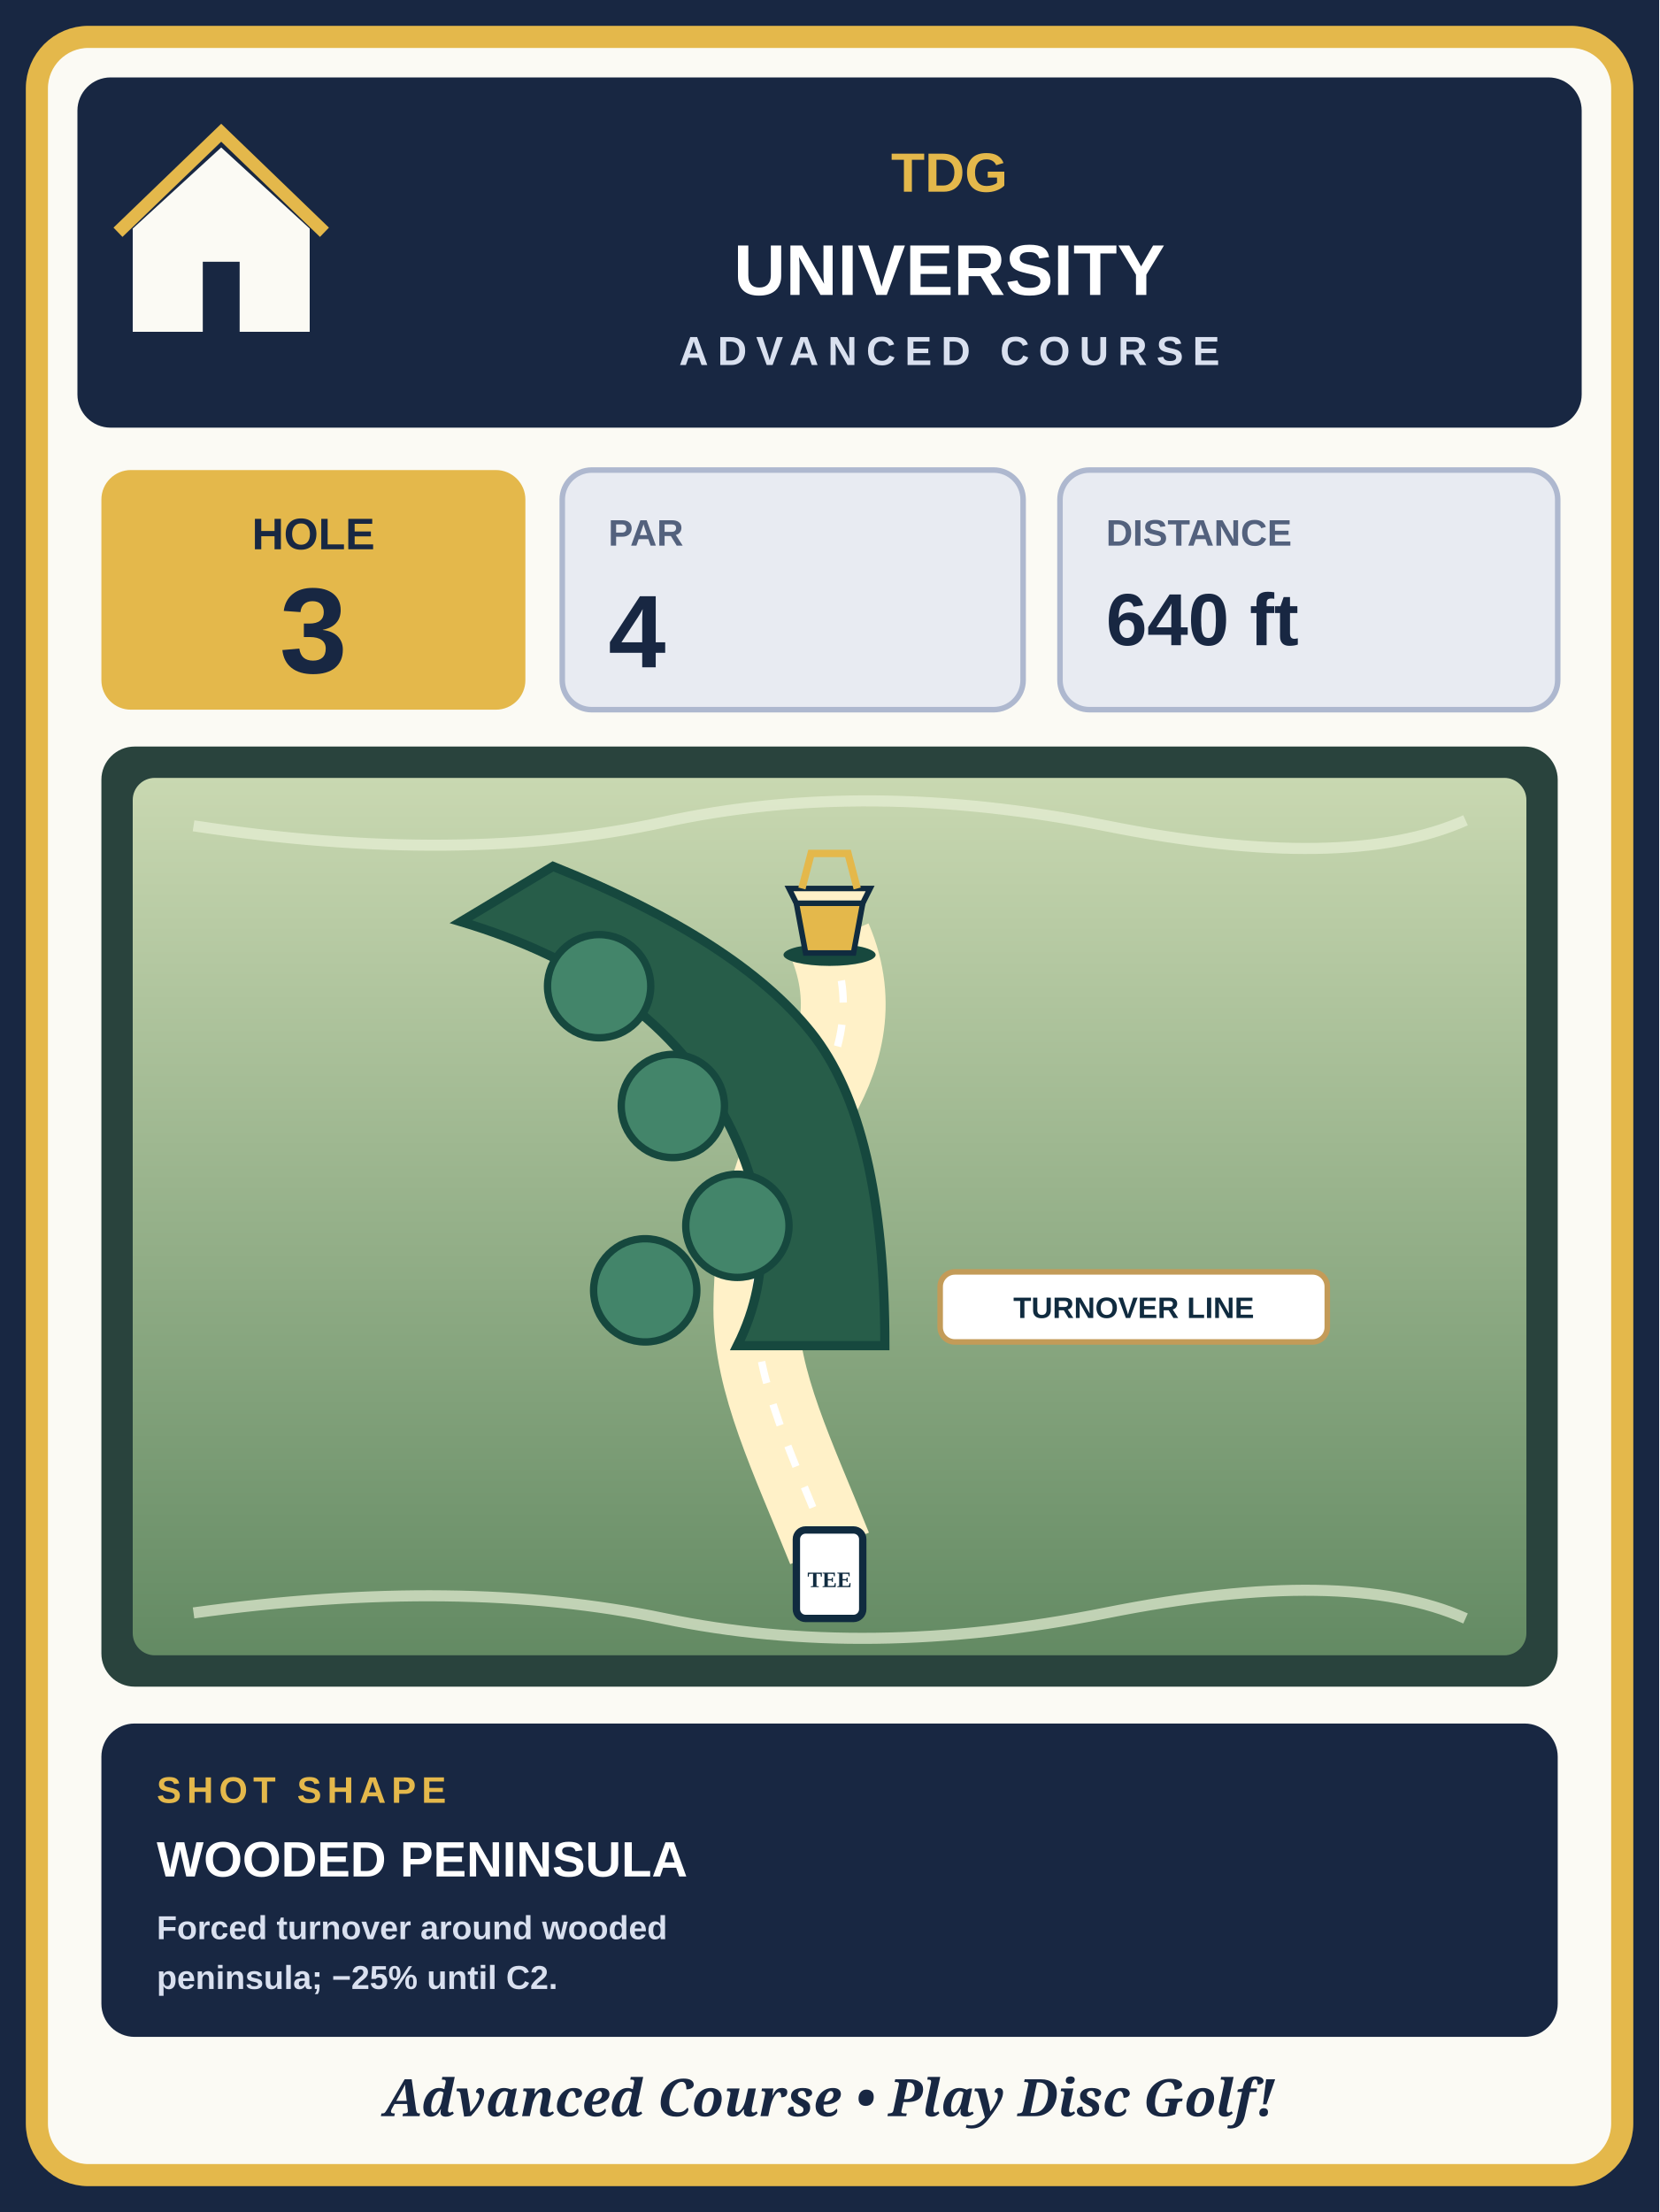
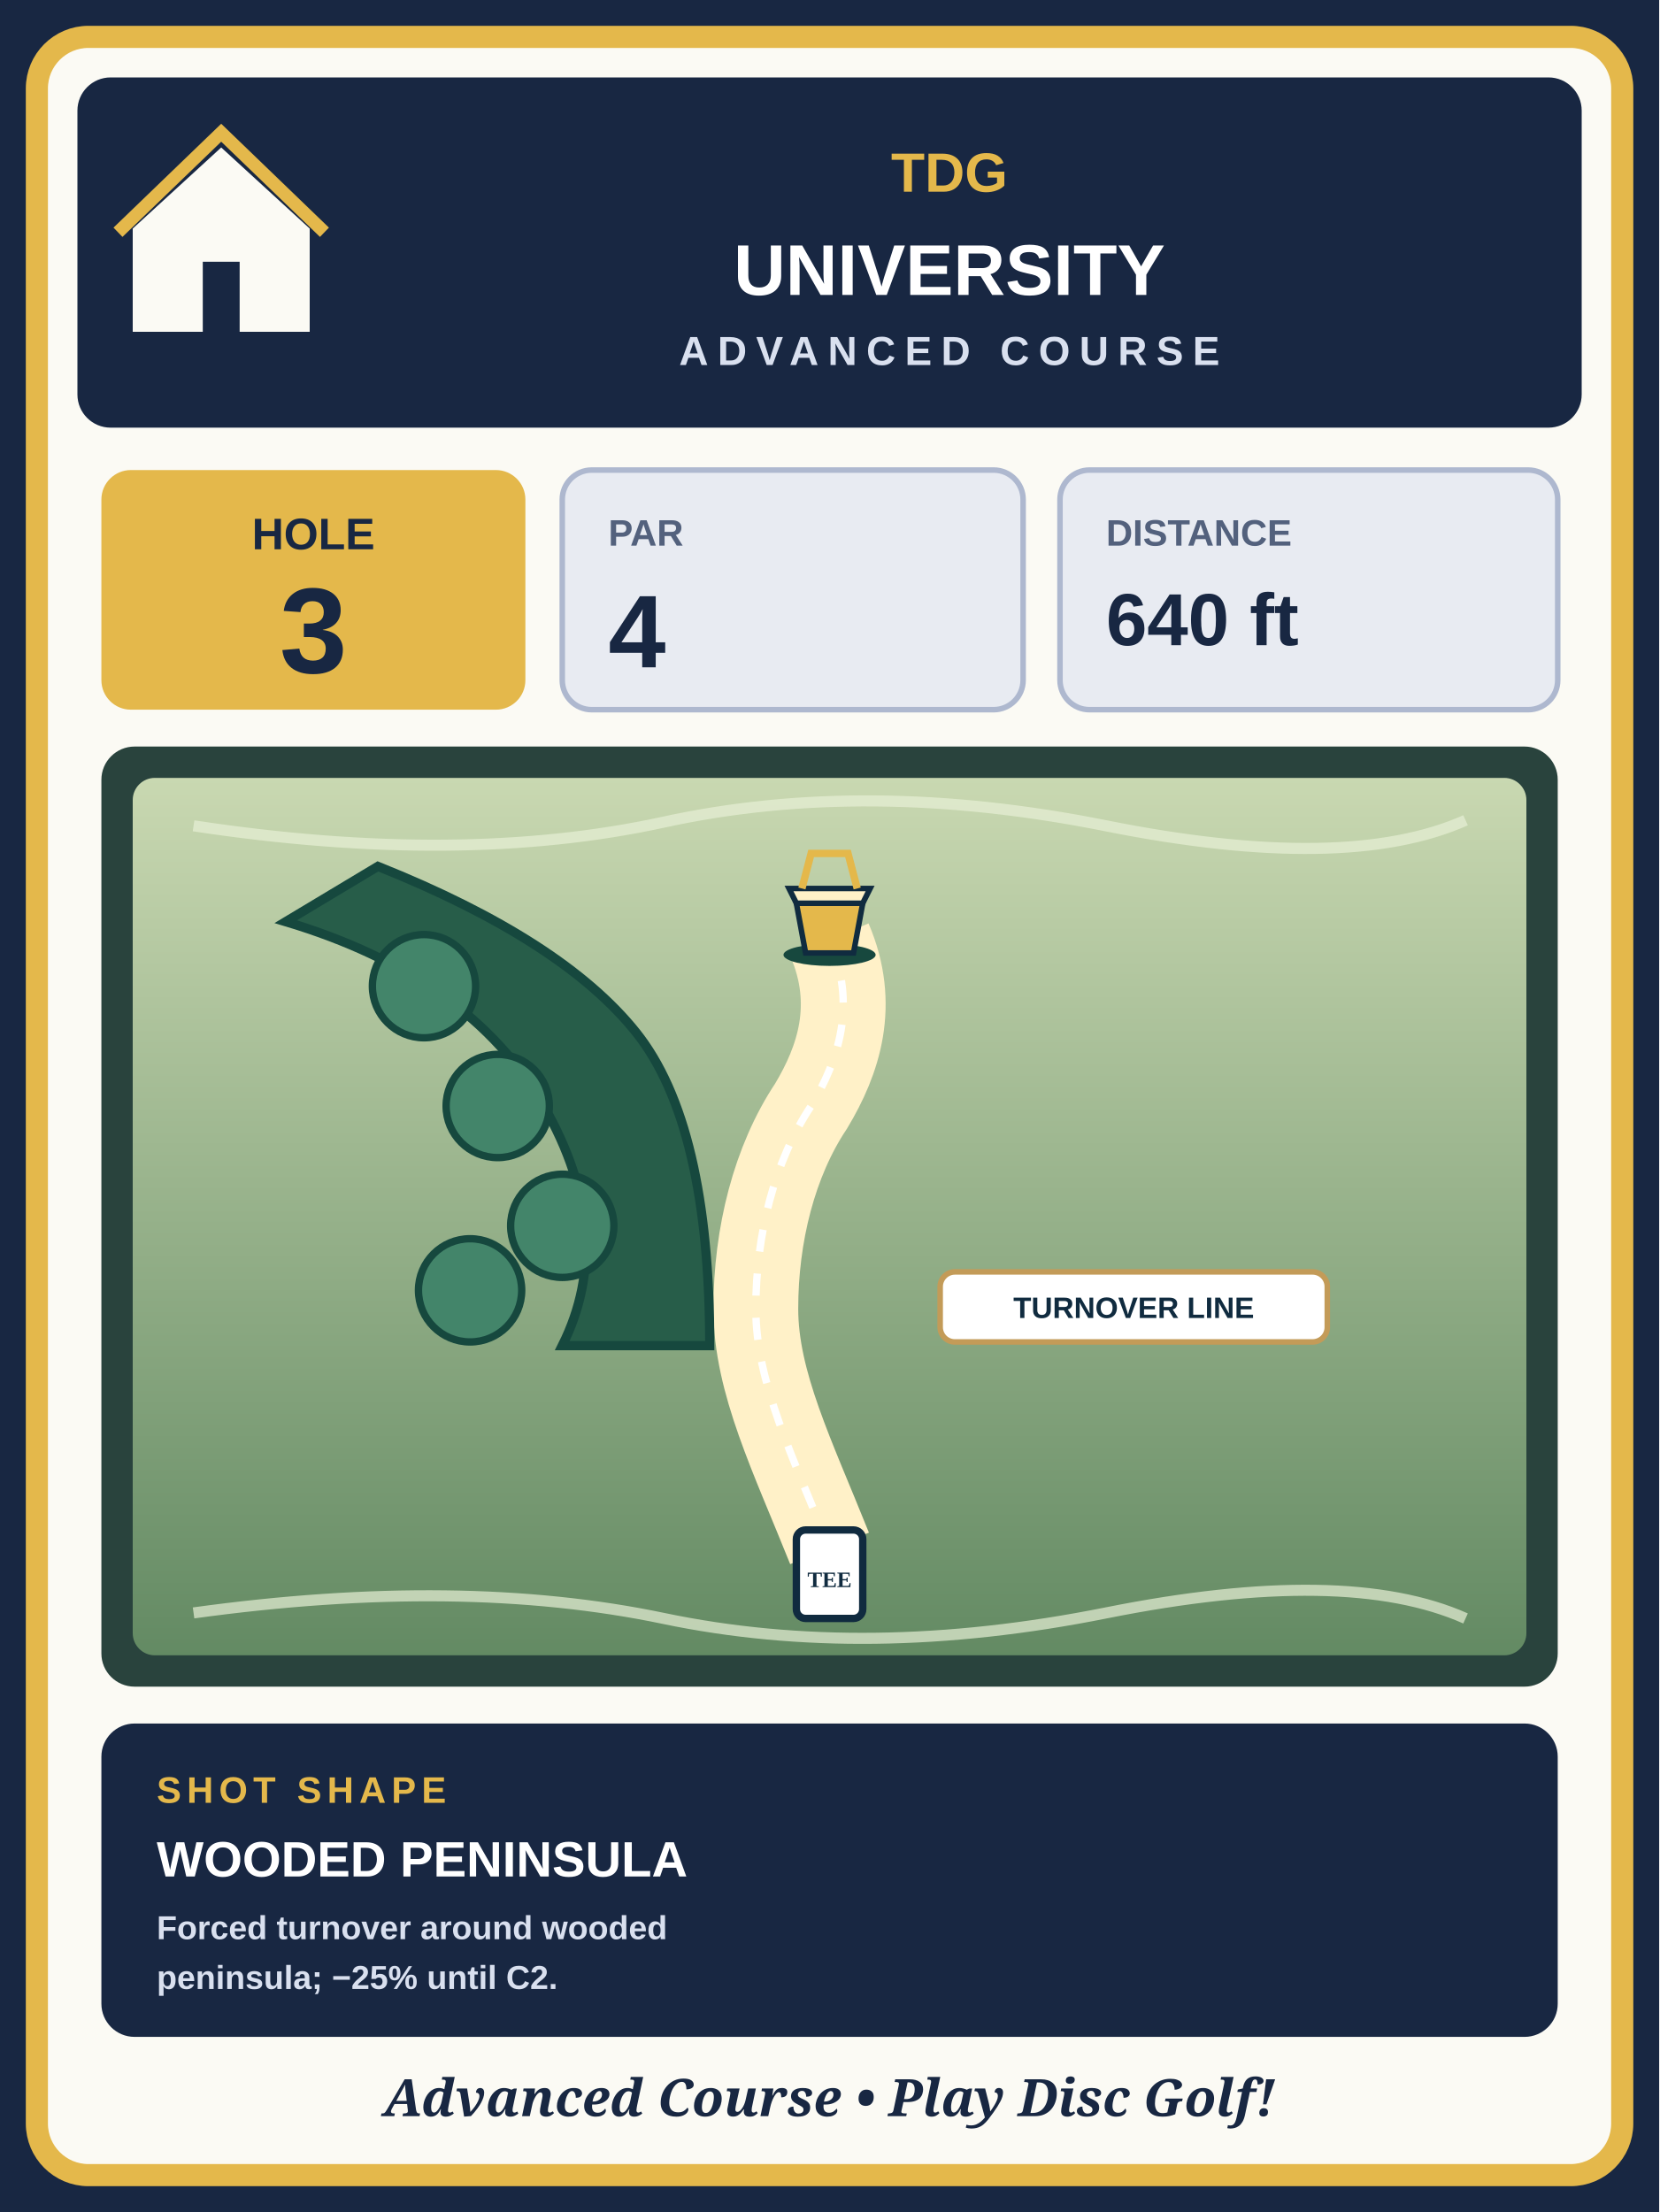
<svg xmlns="http://www.w3.org/2000/svg" viewBox="0 0 900 1200">
  <defs>
    <linearGradient id="turf" x2="0" y2="1">
      <stop stop-color="#c9d8b1" />
      <stop offset="1" stop-color="#638a63" />
    </linearGradient>
  </defs>
  <style>.label{font-family:Arial,sans-serif;font-size:16px;font-weight:900;fill:#102b3f}.small{font-family:Arial,sans-serif;font-size:13px;font-weight:800;fill:#102b3f}</style>
  <rect width="900" height="1200" fill="#182742" />
  <rect x="20" y="20" width="860" height="1160" rx="28" fill="#fbfaf4" stroke="#e4b84b" stroke-width="12" />
  <rect x="42" y="42" width="816" height="190" rx="18" fill="#182742" />
  <g transform="translate(72 72)">
    <path d="M0 52 L48 8 L96 52 V108 H0Z" fill="#fbfaf4" />
    <rect x="38" y="70" width="20" height="38" fill="#182742" />
    <path d="M-8 54 L48 0 L104 54" fill="none" stroke="#e4b84b" stroke-width="7" />
  </g>
  <text x="515" y="104" text-anchor="middle" font-family="Arial" font-size="30" font-weight="900" fill="#e4b84b">TDG</text>
  <text x="515" y="160" text-anchor="middle" font-family="Arial" font-size="39" font-weight="900" fill="#fff">UNIVERSITY</text>
  <text x="515" y="198" text-anchor="middle" font-family="Arial" font-size="22" font-weight="800" letter-spacing="5" fill="#d9e0ef">ADVANCED COURSE</text>
  <rect x="55" y="255" width="230" height="130" rx="16" fill="#e4b84b" />
  <text x="170" y="298" text-anchor="middle" font-family="Arial" font-size="24" font-weight="900" fill="#182742">HOLE</text>
  <text x="170" y="365" text-anchor="middle" font-family="Arial" font-size="66" font-weight="900" fill="#182742">3</text>
  <rect x="305" y="255" width="250" height="130" rx="16" fill="#e8ebf2" stroke="#aeb8cf" stroke-width="3" />
  <text x="330" y="296" font-family="Arial" font-size="20" font-weight="800" fill="#53617d">PAR</text>
  <text x="330" y="362" font-family="Arial" font-size="56" font-weight="900" fill="#182742">4</text>
  <rect x="575" y="255" width="270" height="130" rx="16" fill="#e8ebf2" stroke="#aeb8cf" stroke-width="3" />
  <text x="600" y="296" font-family="Arial" font-size="20" font-weight="800" fill="#53617d">DISTANCE</text>
  <text x="600" y="350" font-family="Arial" font-size="40" font-weight="900" fill="#182742">640 ft</text>
  <rect x="55" y="405" width="790" height="510" rx="18" fill="#29433d" />
  <rect x="72" y="422" width="756" height="476" rx="12" fill="url(#turf)" />
  <path d="M105 448 Q250 470 360 446 T600 448 T795 445 M105 875 Q250 855 360 878 T600 875 T795 878" fill="none" stroke="#e7f0d5" stroke-width="6" opacity=".7" />
  <g>
    <path d="M450 840 C430 790 410 750 410 710 C410 670 420 630 440 600 C455 575 465 545 450 510" stroke="#fff1c8" stroke-width="46" fill="none" />
    <path d="M450 840 C430 790 410 750 410 710 C410 670 420 630 440 600 C455 575 465 545 450 510" stroke="#fff" stroke-width="4" stroke-dasharray="12 12" fill="none" />
-     <path d="M250 500 Q350 530 390 600 T400 730 L480 730 Q480 610 440 560 T300 470Z" fill="#275d49" stroke="#16483e" stroke-width="5" />
-     <g>
+     <path transform="translate(-95 0)" d="M250 500 Q350 530 390 600 T400 730 L480 730 Q480 610 440 560 T300 470Z" fill="#275d49" stroke="#16483e" stroke-width="5" />
+     <g transform="translate(-95 0)">
      <circle cx="325" cy="535" r="28" fill="#43856a" stroke="#16483e" stroke-width="4" />
      <circle cx="365" cy="600" r="28" fill="#43856a" stroke="#16483e" stroke-width="4" />
      <circle cx="400" cy="665" r="28" fill="#43856a" stroke="#16483e" stroke-width="4" />
      <circle cx="350" cy="700" r="28" fill="#43856a" stroke="#16483e" stroke-width="4" />
    </g>
    <rect x="510" y="690" width="210" height="38" rx="8" fill="#fff" stroke="#c39b58" stroke-width="3" />
    <text x="615" y="715" text-anchor="middle" class="label">TURNOVER LINE</text>
    <rect x="432" y="830" width="36" height="48" rx="5" fill="#fff" stroke="#102b3f" stroke-width="4" />
    <text x="450" y="861" text-anchor="middle" font-size="12" font-weight="900" fill="#102b3f">TEE</text>
    <g transform="translate(450 490)">
      <ellipse cx="0" cy="28" rx="25" ry="6" fill="#17483e" />
      <path d="M-18 0 H18 L13 27 H-13Z" fill="#e4b84b" stroke="#102b3f" stroke-width="3" />
      <path d="M-22 -8 H22 L18 0 H-18Z" fill="#fff1c8" stroke="#102b3f" stroke-width="3" />
      <path d="M-15 -8 L-10 -27 H10 L15 -8" fill="none" stroke="#e4b84b" stroke-width="4" />
    </g>
  </g>
  <rect x="55" y="935" width="790" height="170" rx="18" fill="#182742" />
  <text x="85" y="978" font-family="Arial" font-size="20" font-weight="900" letter-spacing="3" fill="#e4b84b">SHOT SHAPE</text>
  <text x="85" y="1018" font-family="Arial" font-size="27" font-weight="900" fill="#fff">WOODED PENINSULA</text>
  <text x="85" y="1052" font-family="Arial" font-size="18" font-weight="800" fill="#d9e0ef">Forced turnover around wooded</text>
  <text x="85" y="1079" font-family="Arial" font-size="18" font-weight="800" fill="#d9e0ef">peninsula; −25% until C2.</text>
  <text x="450" y="1148" text-anchor="middle" font-family="Georgia,serif" font-size="28" font-weight="bold" font-style="italic" fill="#182742">Advanced Course • Play Disc Golf!</text>
</svg>
